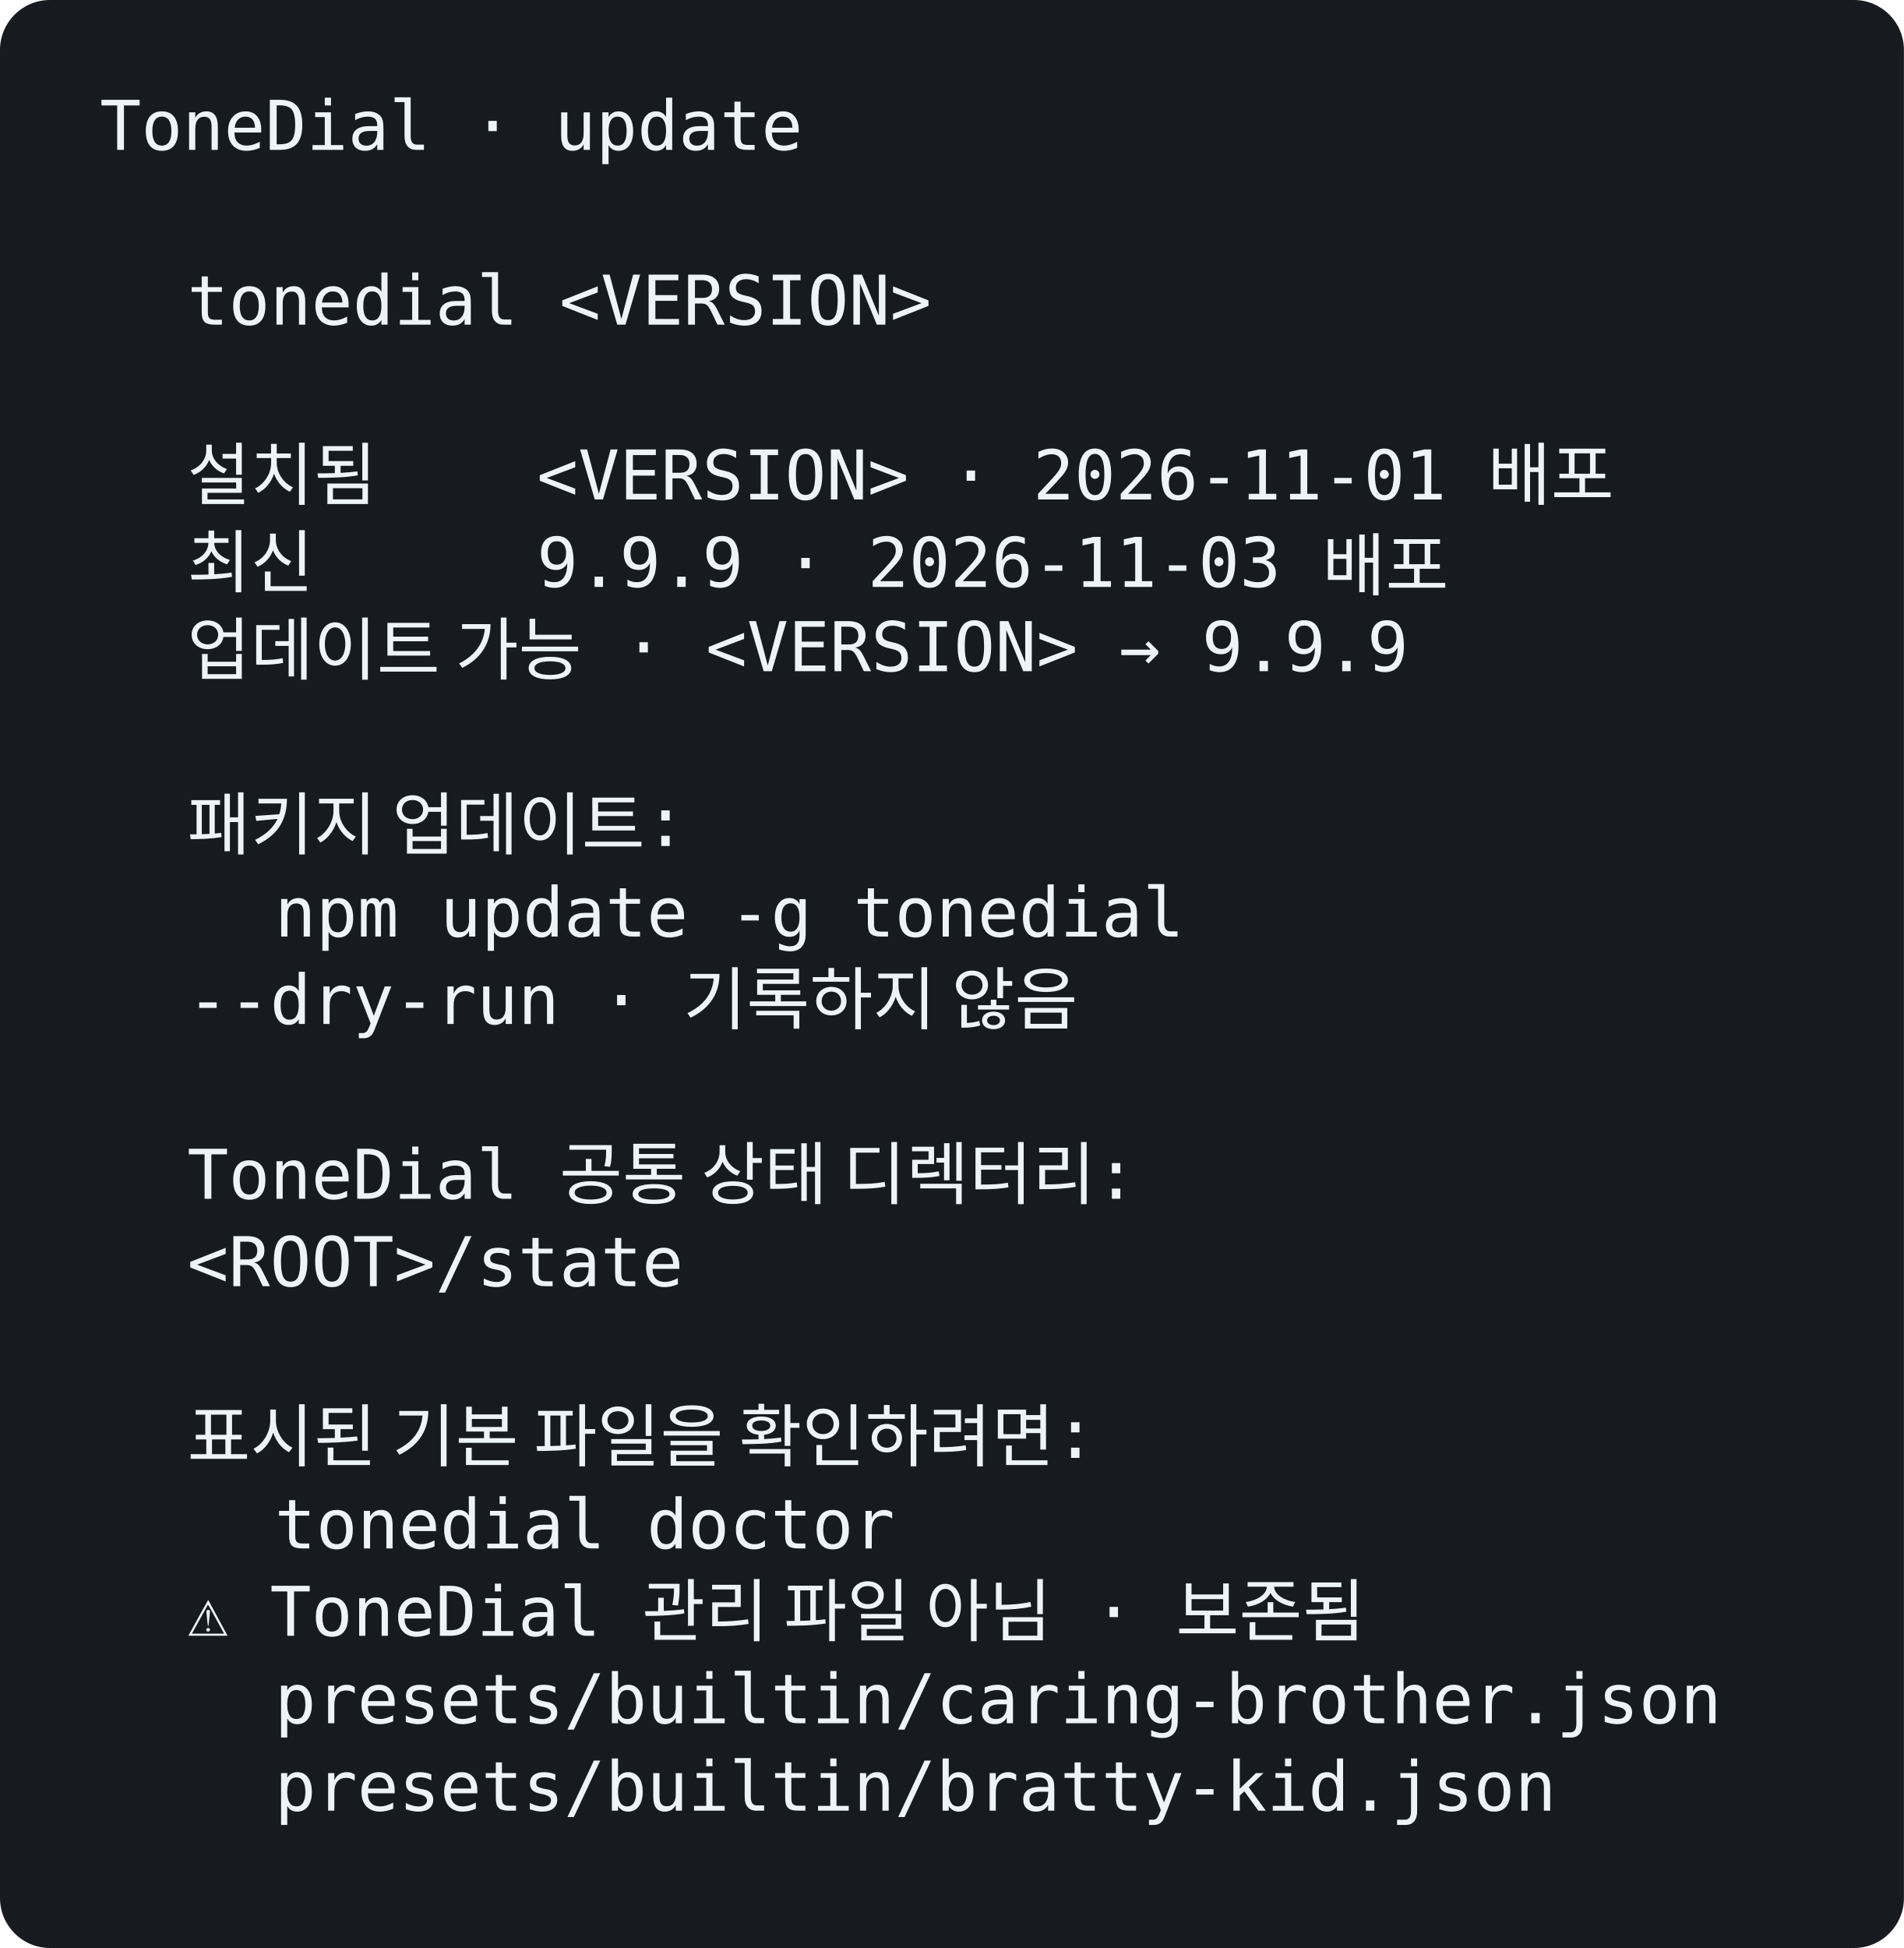
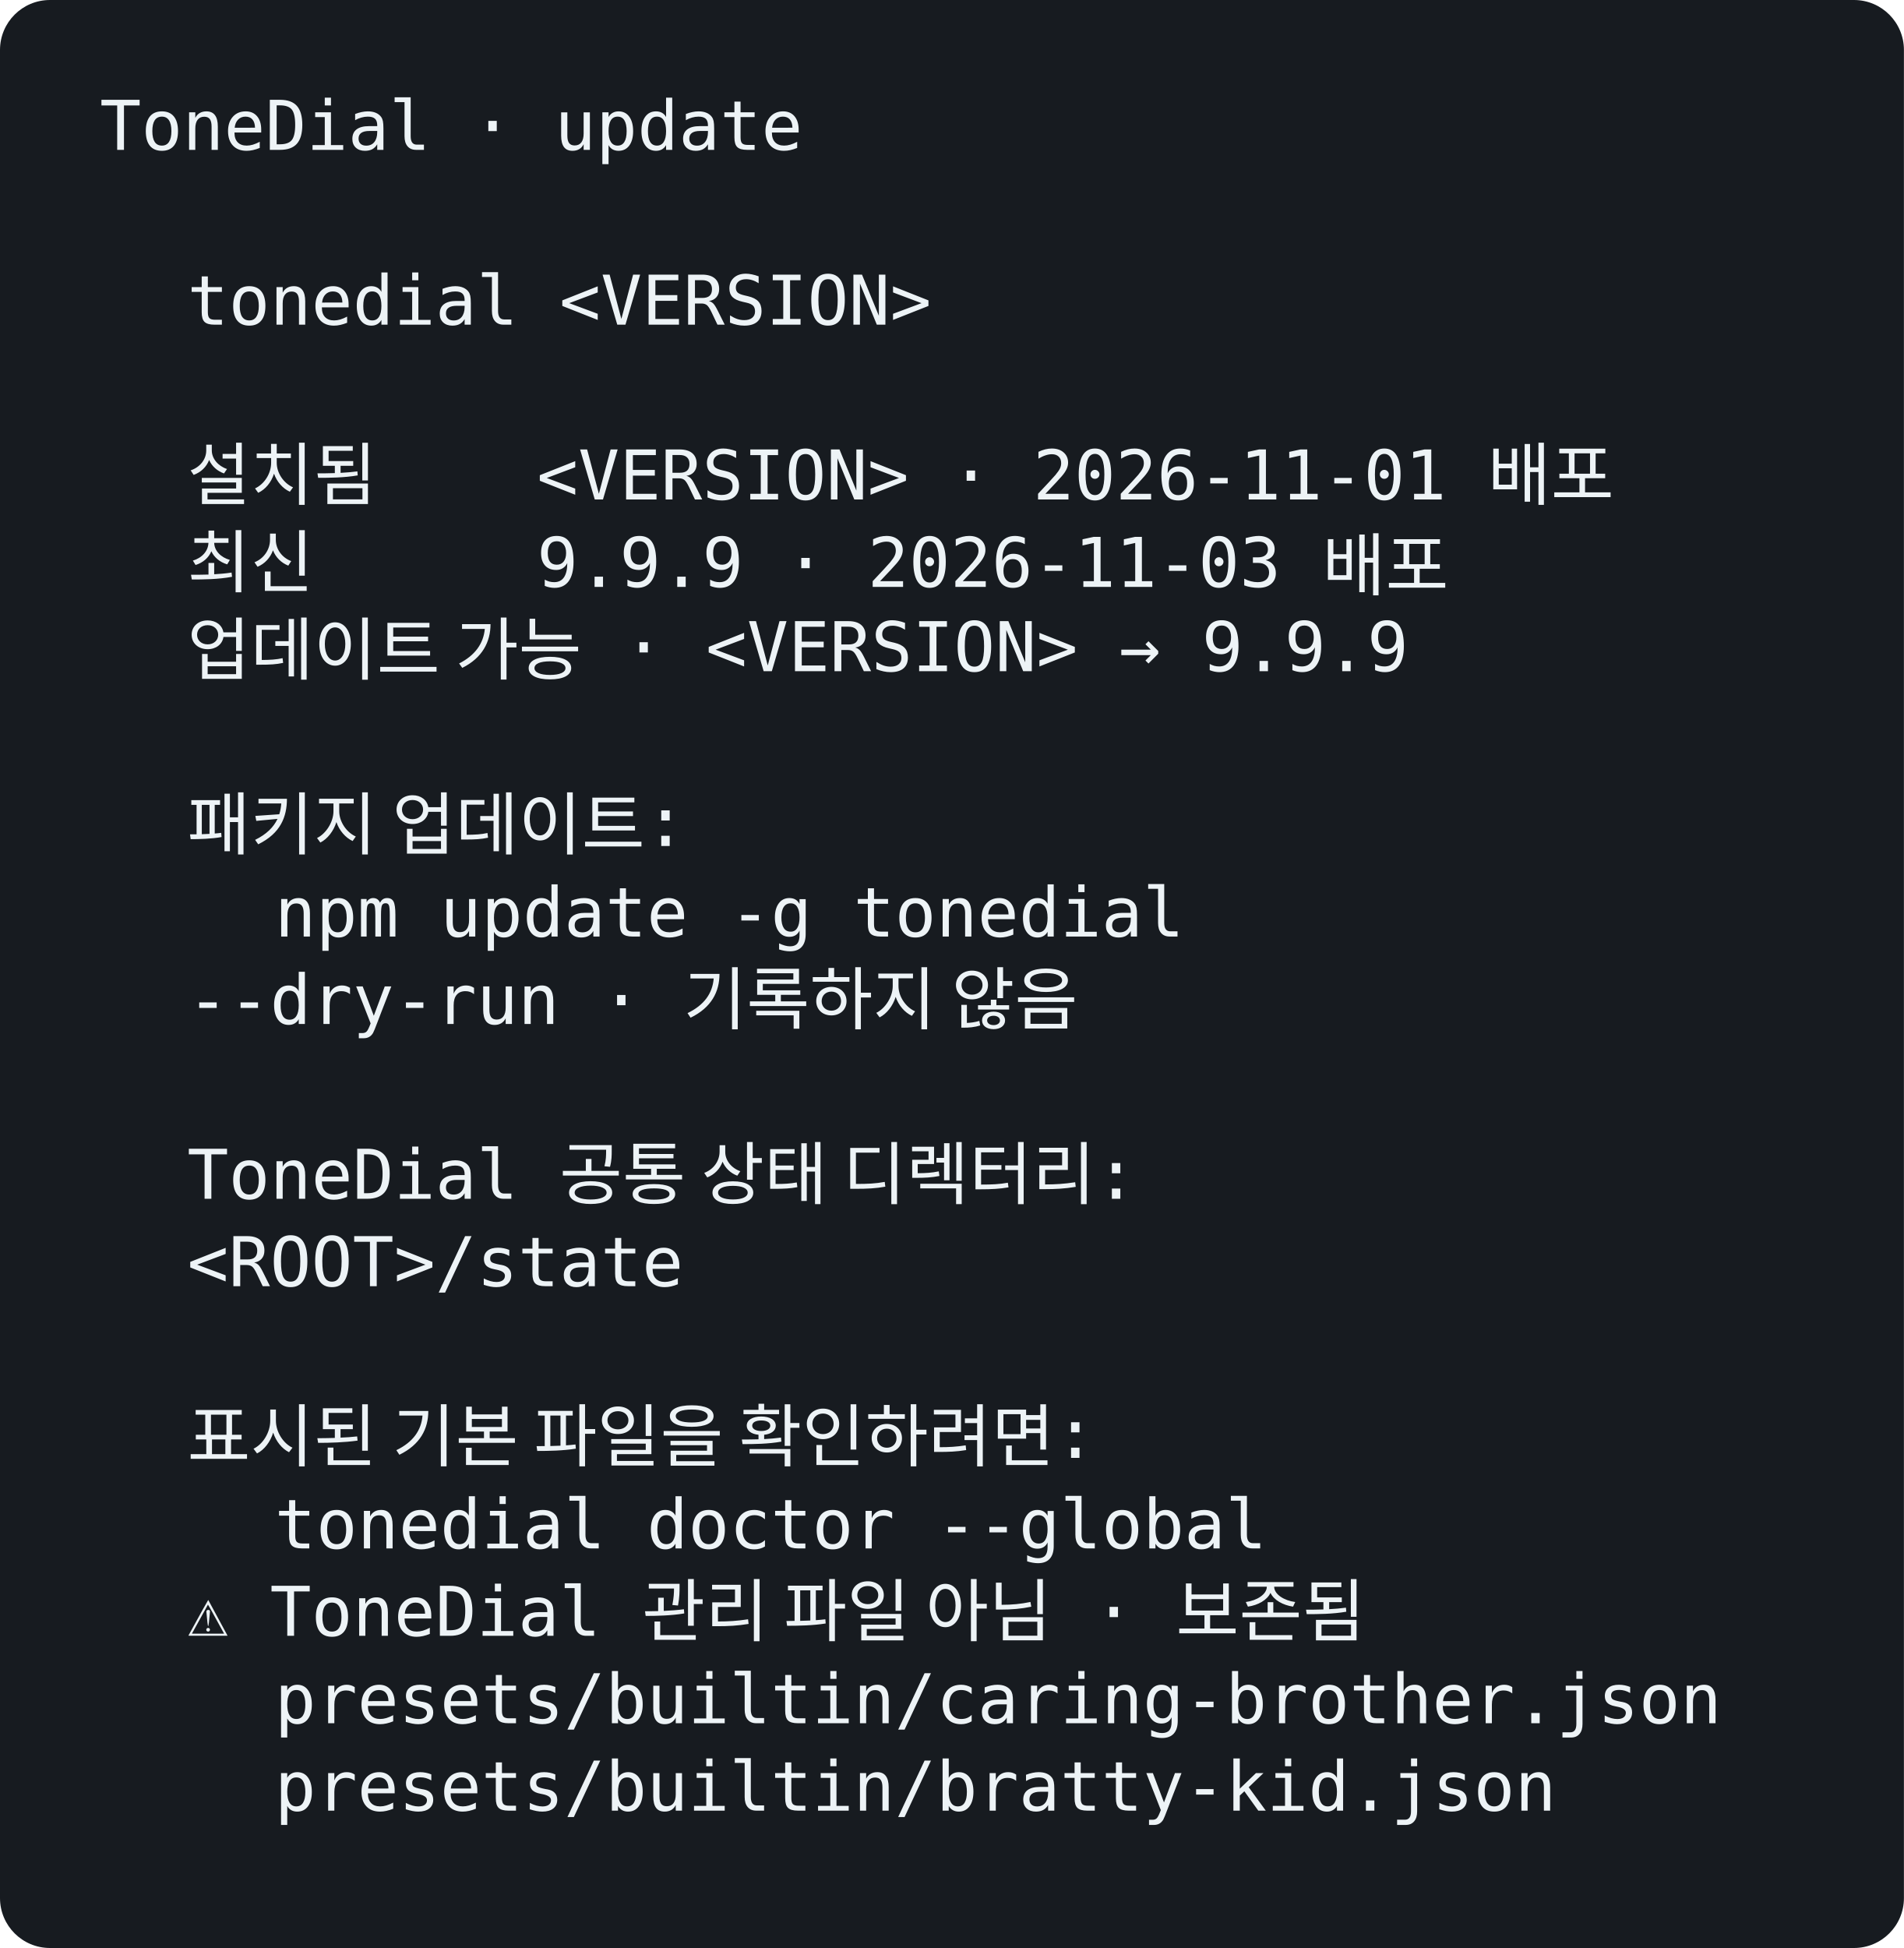
<svg xmlns="http://www.w3.org/2000/svg" width="610" height="624" viewBox="0 0 610 624" role="img" aria-labelledby="title description">
  <rect width="100%" height="100%" rx="16" fill="#171b20" />
  <g font-family="ui-monospace, SFMono-Regular, Menlo, Consolas, monospace, system-ui" font-size="22">
    <text x="32" y="48" fill="#edf3f6" font-weight="400" opacity="1">ToneDial · update</text>
    <text x="60" y="104" fill="#edf3f6" font-weight="400" opacity="1">tonedial &lt;VERSION&gt;</text>
    <text x="60" y="160" fill="#edf3f6" font-weight="400" opacity="1">설치됨</text>
    <text x="172" y="160" fill="#edf3f6" font-weight="400" opacity="1">&lt;VERSION&gt; · 2026-11-01 배포</text>
    <text x="60" y="188" fill="#edf3f6" font-weight="400" opacity="1">최신</text>
    <text x="172" y="188" fill="#edf3f6" font-weight="400" opacity="1">9.9.9 · 2026-11-03 배포</text>
    <text x="60" y="216" fill="#edf3f6" font-weight="400" opacity="1">업데이트 가능 · &lt;VERSION&gt; → 9.9.9</text>
    <text x="60" y="272" fill="#edf3f6" font-weight="400" opacity="1">패키지 업데이트:</text>
    <text x="88" y="300" fill="#edf3f6" font-weight="400" opacity="1">npm update -g tonedial</text>
    <text x="60" y="328" fill="#edf3f6" font-weight="400" opacity="1">--dry-run · 기록하지 않음</text>
    <text x="60" y="384" fill="#edf3f6" font-weight="400" opacity="1">ToneDial 공통 상태 디렉터리:</text>
    <text x="60" y="412" fill="#edf3f6" font-weight="400" opacity="1">&lt;ROOT&gt;/state</text>
    <text x="60" y="468" fill="#edf3f6" font-weight="400" opacity="1">표시된 기본 파일을 확인하려면:</text>
-     <text x="88" y="496" fill="#edf3f6" font-weight="400" opacity="1">tonedial doctor</text>
+     <text x="88" y="496" fill="#edf3f6" font-weight="400" opacity="1">tonedial doctor --global</text>
    <text x="60" y="524" fill="#edf3f6" font-weight="400" opacity="1">⚠ ToneDial 관리 파일 아님 · 보존됨</text>
    <text x="88" y="552" fill="#edf3f6" font-weight="400" opacity="1">presets/builtin/caring-brother.json</text>
    <text x="88" y="580" fill="#edf3f6" font-weight="400" opacity="1">presets/builtin/bratty-kid.json</text>
  </g>
</svg>
